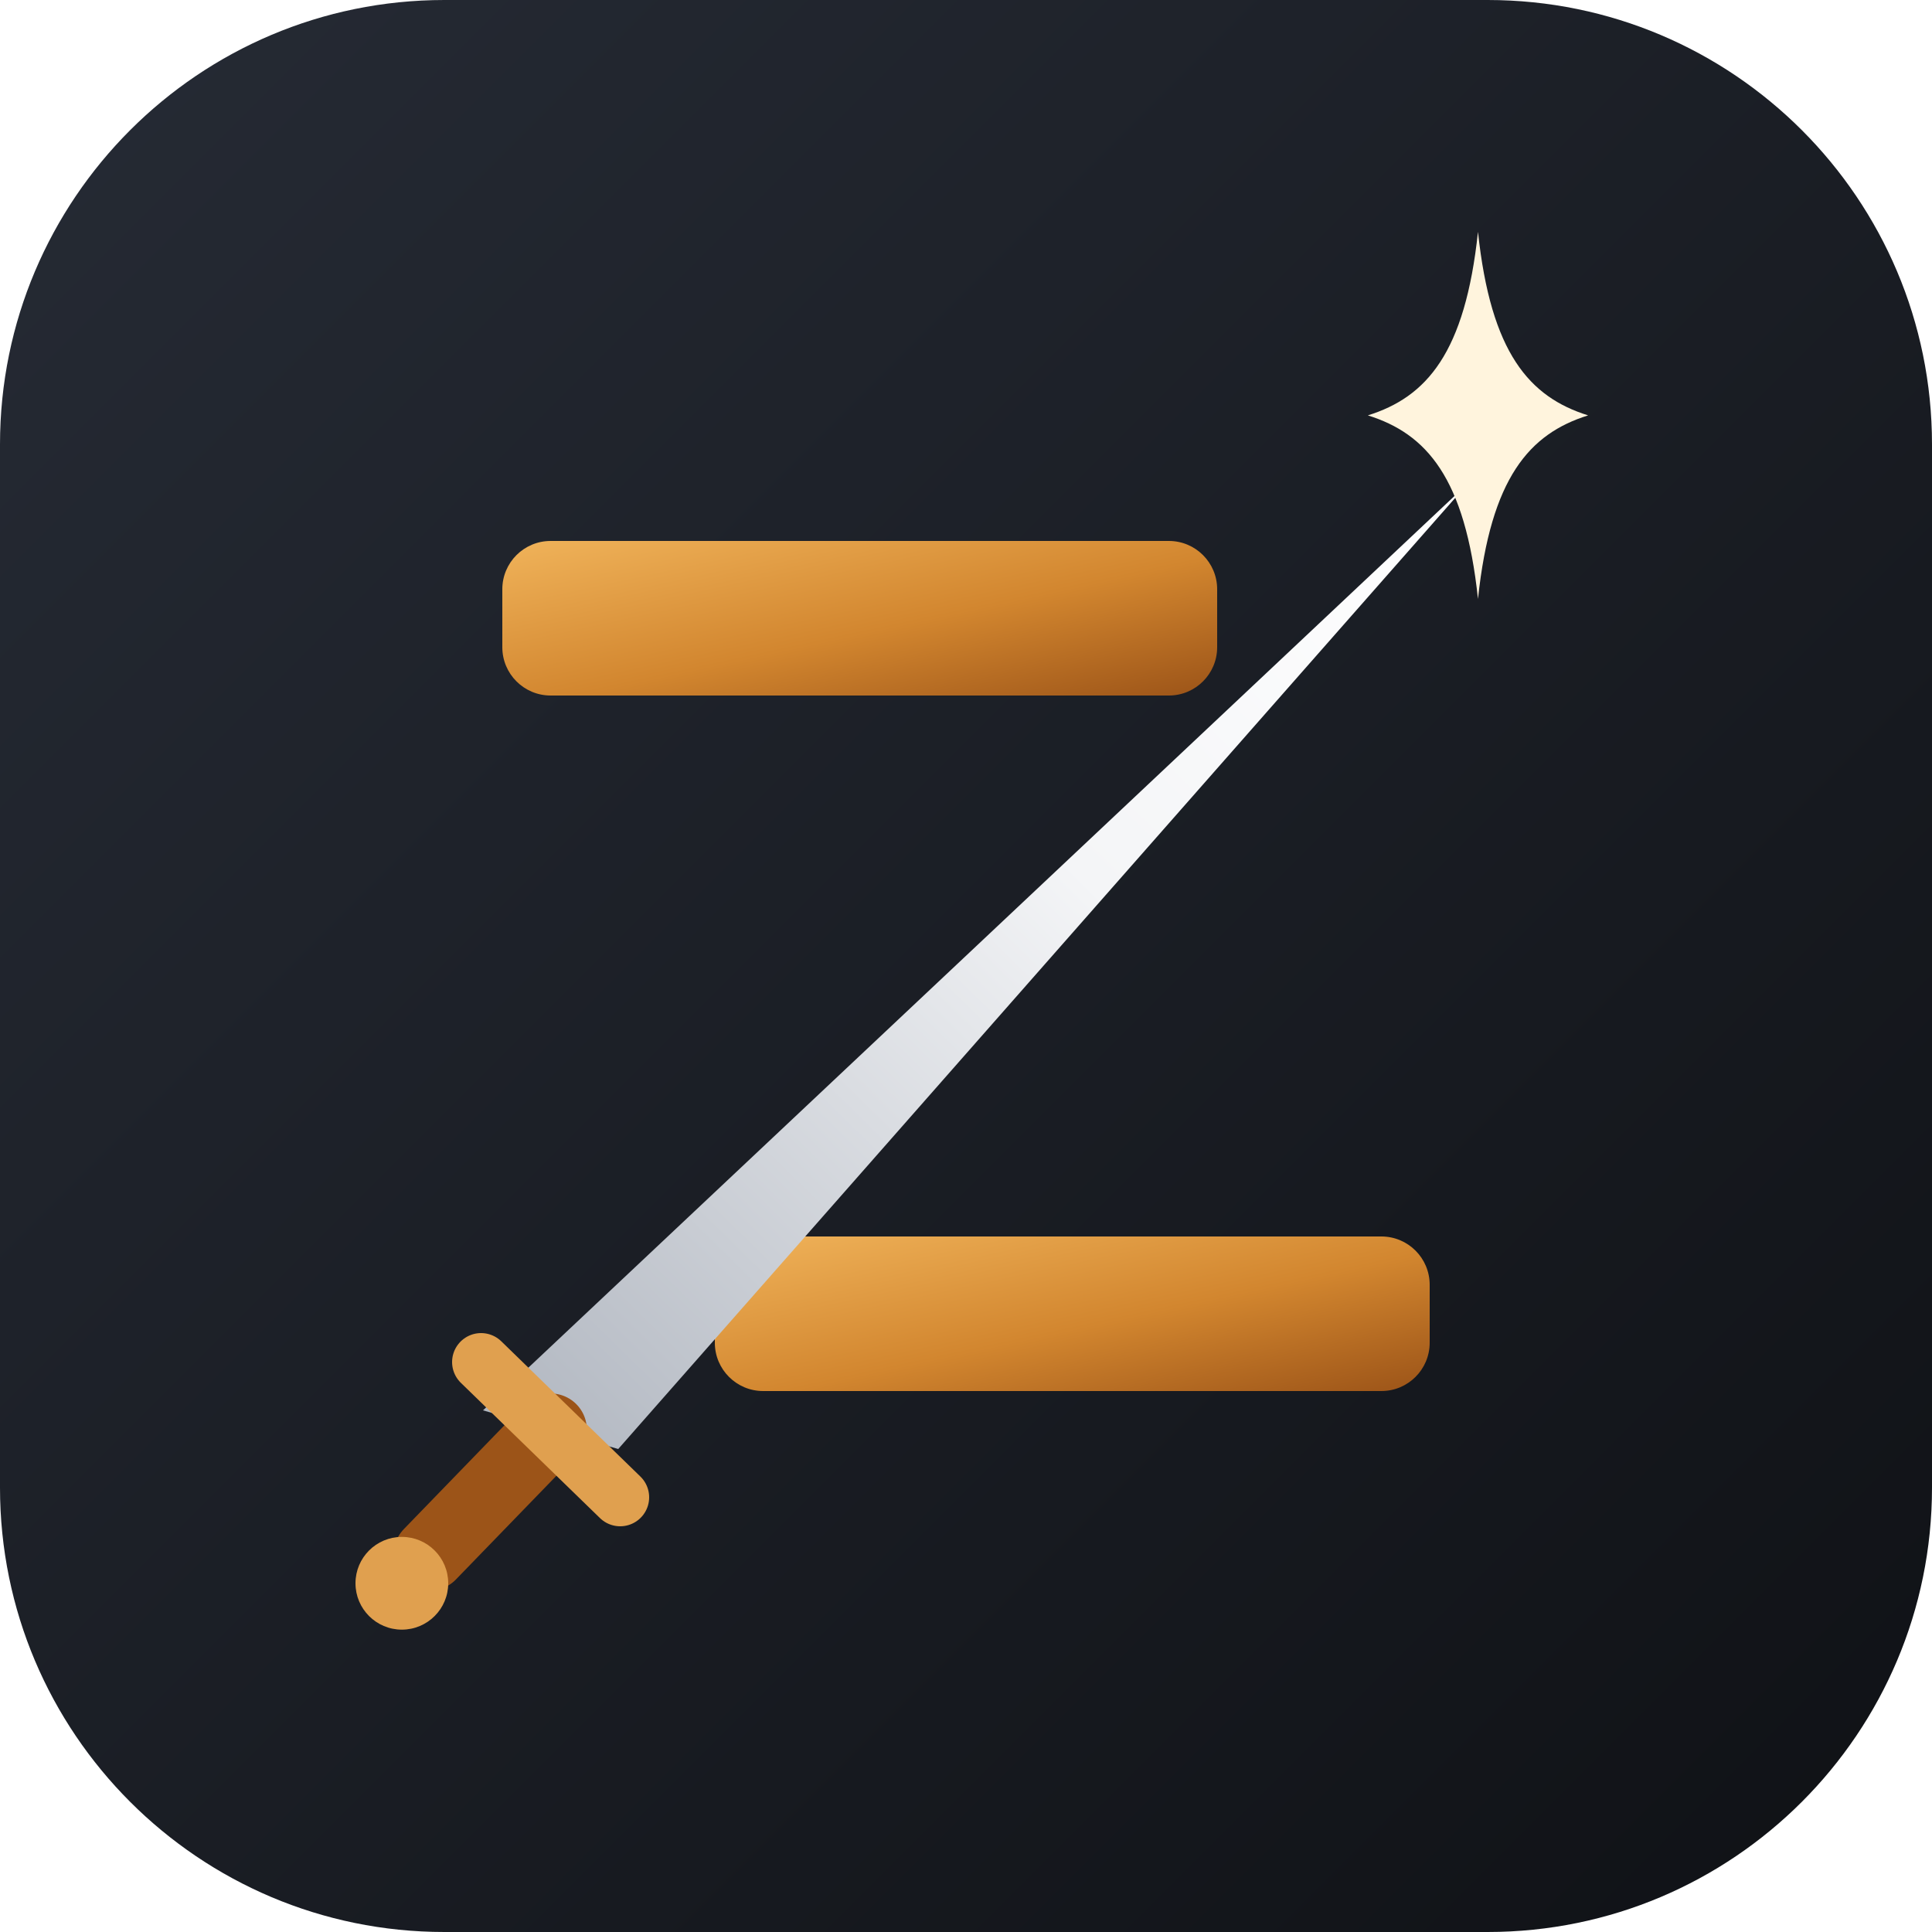
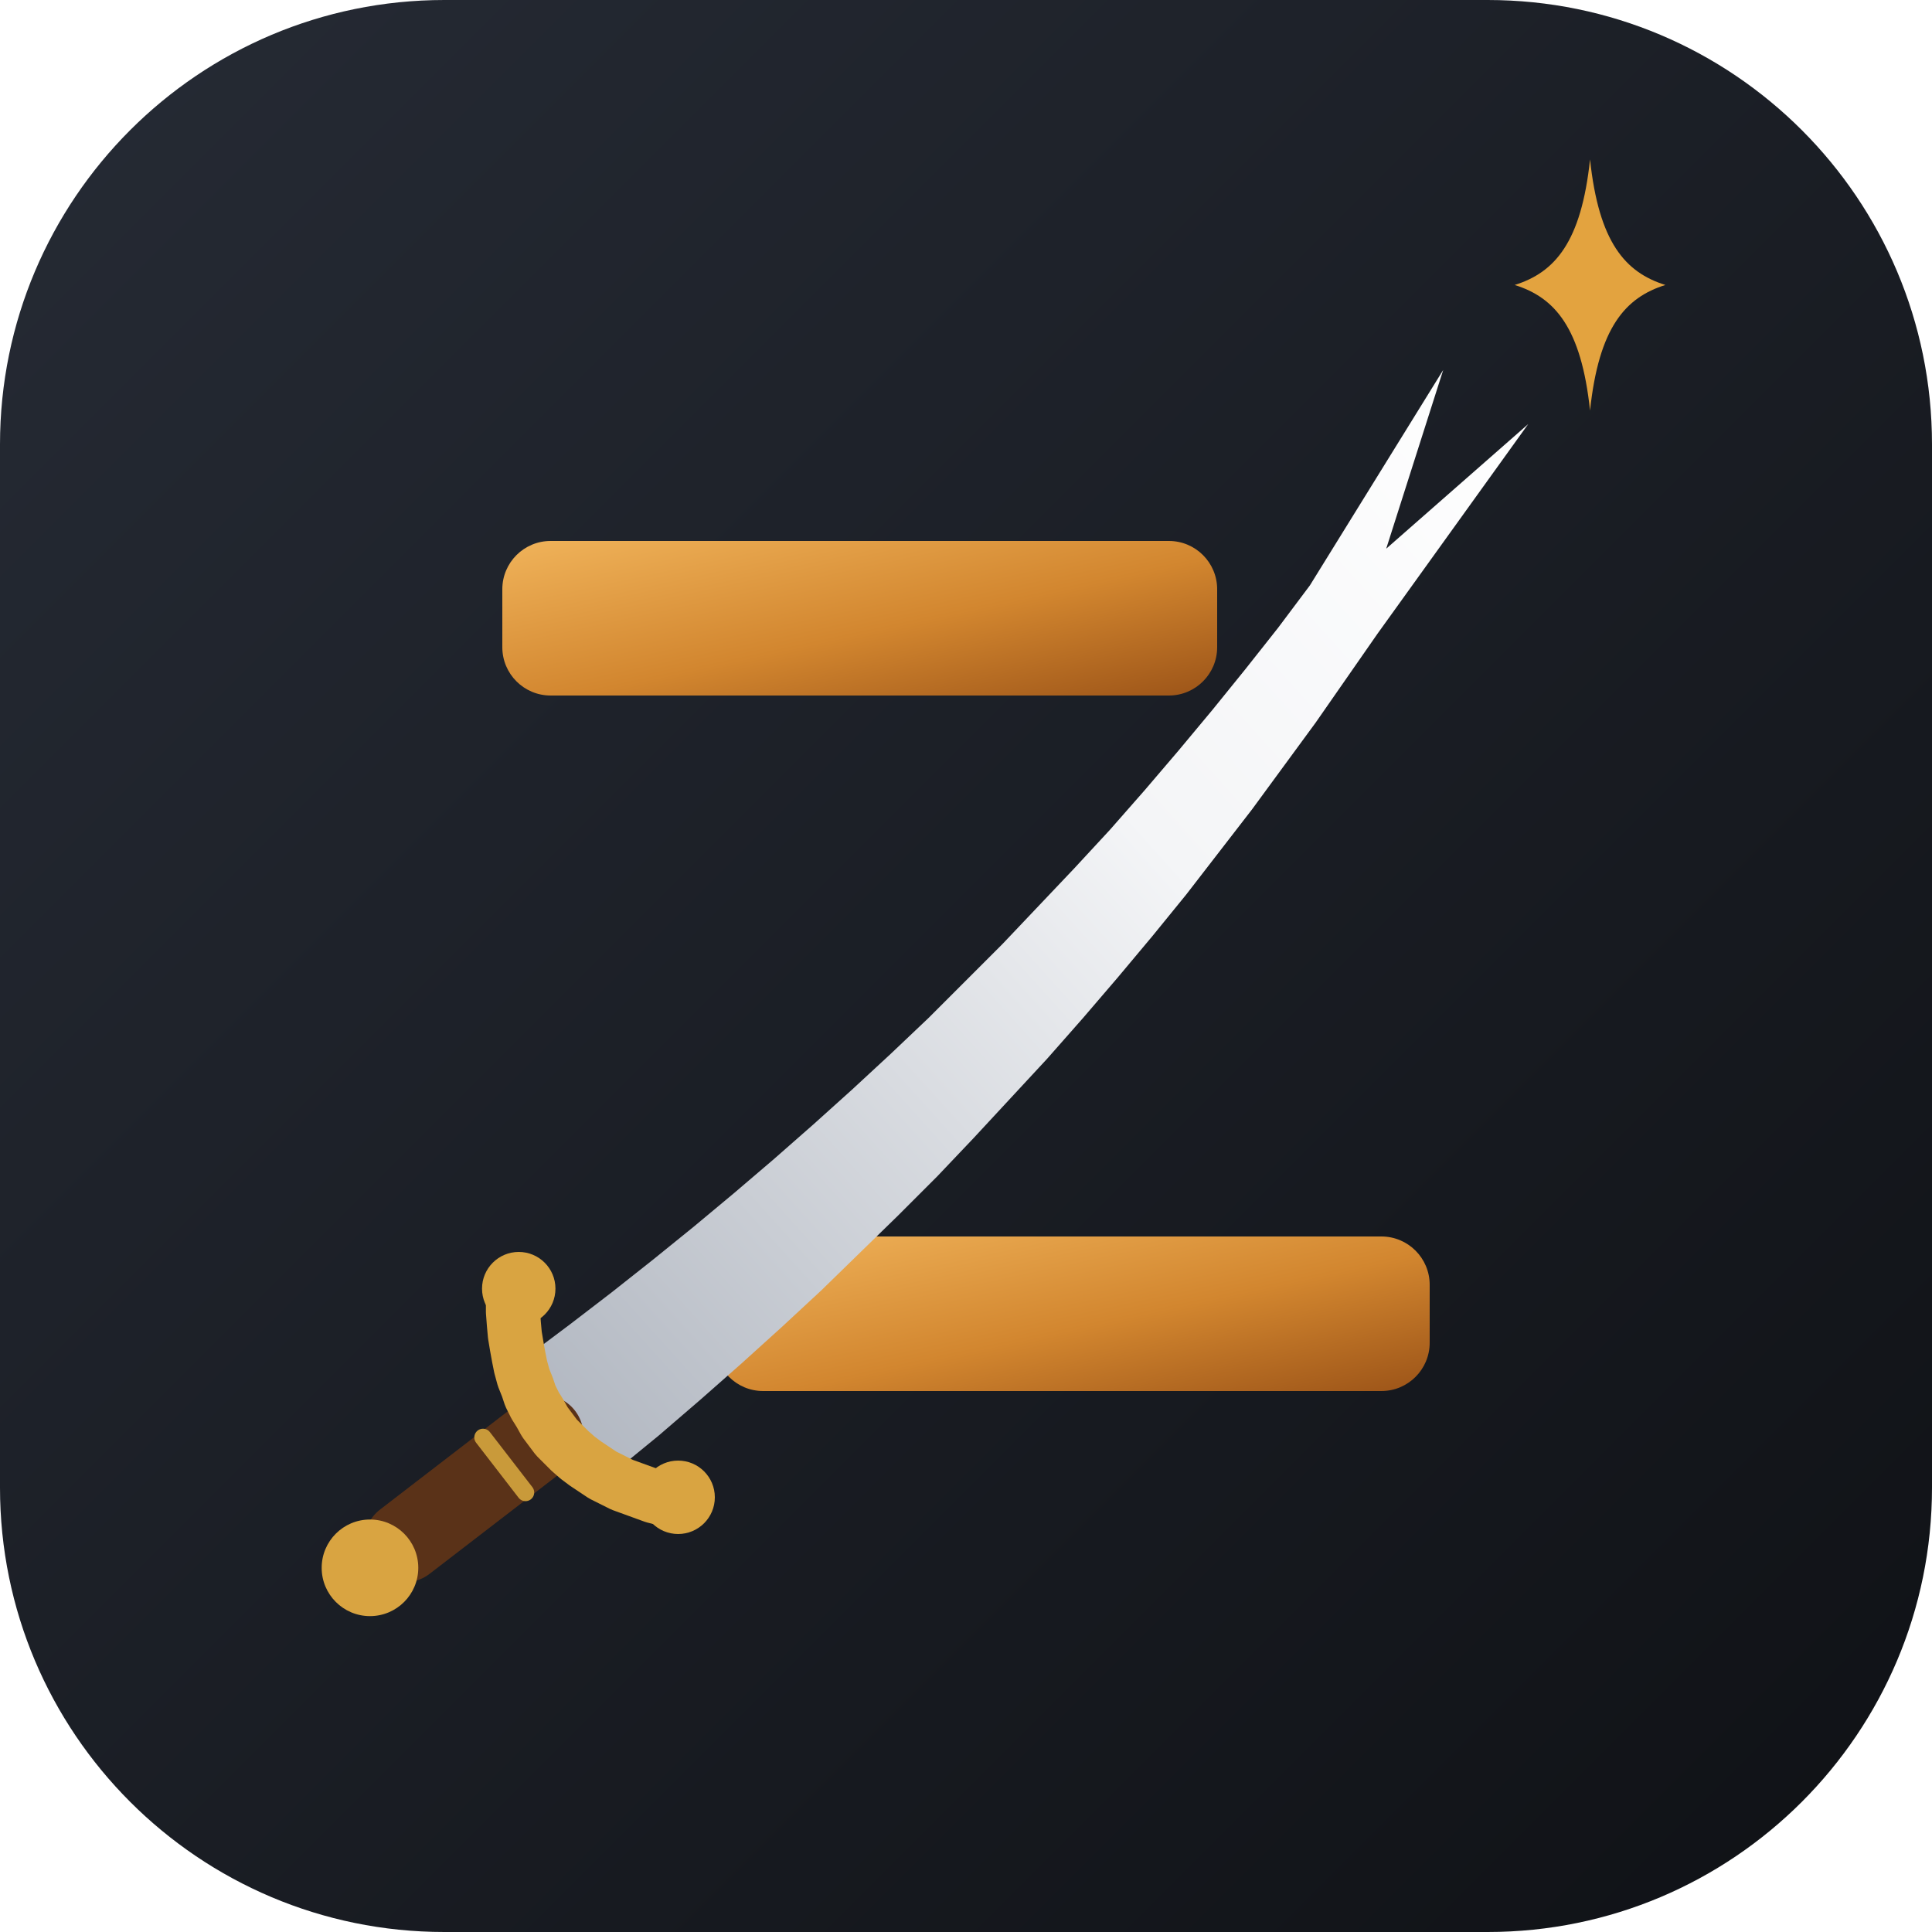
<svg xmlns="http://www.w3.org/2000/svg" viewBox="0 0 200 200" role="img" aria-label="ZulfiEra AI">
  <defs>
    <linearGradient id="zt" x1="0" y1="0" x2="1" y2="1">
      <stop offset="0" stop-color="#262B35" />
      <stop offset="1" stop-color="#0F1115" />
    </linearGradient>
    <linearGradient id="zg" x1="0" y1="0" x2="1" y2="1">
      <stop offset="0" stop-color="#F0B35A" />
      <stop offset=".55" stop-color="#D2862F" />
      <stop offset="1" stop-color="#9C5418" />
    </linearGradient>
    <linearGradient id="zs" x1="0" y1="1" x2="1" y2="0">
      <stop offset="0" stop-color="#AEB4BE" />
      <stop offset=".6" stop-color="#F4F5F7" />
      <stop offset="1" stop-color="#FFFFFF" />
    </linearGradient>
  </defs>
  <rect width="200" height="200" rx="46" fill="url(#zt)" />
  <rect x="52" y="56" width="74" height="16" rx="5" fill="url(#zg)" />
  <rect x="74" y="128" width="74" height="16" rx="5" fill="url(#zg)" />
-   <path d="M50 146 L64 150 L152 50 Z" fill="url(#zs)" />
-   <path d="M44.5 160.9 L57 148" stroke="#9C5418" stroke-width="7.5" stroke-linecap="round" />
-   <path d="M49.8 141 L64.2 155" stroke="#E0A04F" stroke-width="6" stroke-linecap="round" />
-   <circle cx="41.6" cy="163.9" r="4.8" fill="#E0A04F" />
-   <path transform="translate(153 43) scale(19)" fill="#FFF4DD" d="M0-1C.07-.34.28-.1.6 0 .28.1.07.34 0 1-.07.34-.28.1-.6 0-.28-.1-.07-.34 0-1Z" />
+   <path d="M54.6 140.4 L59.0 137.1 L63.3 133.8 L67.6 130.4 L71.8 127.0 L76.0 123.5 L80.1 120.0 L84.2 116.4 L88.2 112.8 L92.2 109.1 L96.1 105.4 L99.9 101.6 L103.8 97.7 L107.5 93.8 L111.2 89.9 L114.9 85.9 L118.5 81.8 L122.0 77.7 L125.5 73.5 L128.9 69.3 L132.3 65.0 L135.6 60.6 L149.4 38.3 L143.5 56.8 L158.2 43.9 L142.6 65.6 L139.4 70.2 L136.2 74.8 L132.9 79.3 L129.6 83.8 L126.2 88.2 L122.8 92.6 L119.3 96.9 L115.7 101.2 L112.1 105.4 L108.4 109.6 L104.6 113.7 L100.8 117.8 L97.0 121.8 L93.0 125.8 L89.0 129.7 L85.0 133.6 L80.9 137.4 L76.7 141.2 L72.5 144.9 L68.2 148.6 L63.8 152.2 Z" fill="url(#zs)" />
+   <path d="M56.2 148.6 L41.9 159.6" stroke="#5A3218" stroke-width="8.4" stroke-linecap="round" />
+   <path d="M50.0 148.8 L54.4 154.5" stroke="#C99A3A" stroke-width="1.8" stroke-linecap="round" />
+   <path d="M53.1 134.6 L53.1 135.8 L53.2 137.1 L53.3 138.2 L53.5 139.4 L53.7 140.5 L53.9 141.5 L54.2 142.6 L54.6 143.6 L54.9 144.5 L55.4 145.5 L55.9 146.3 L56.4 147.2 L57.0 148.0 L57.6 148.8 L58.3 149.5 L59.0 150.2 L59.8 150.9 L60.6 151.5 L61.5 152.1 L62.4 152.7 L63.4 153.2 L64.4 153.7 L65.5 154.1 L66.6 154.5 L67.7 154.9 L68.9 155.2" fill="none" stroke="#D9A441" stroke-width="5.6" stroke-linecap="round" stroke-linejoin="round" />
+   <circle cx="53.7" cy="133.4" r="3.8" fill="#D9A441" />
+   <circle cx="70.2" cy="155.0" r="3.8" fill="#D9A441" />
+   <circle cx="38.3" cy="162.3" r="5" fill="#D9A441" />
+   <path fill="#E3A33F" transform="translate(164.6 29.5) scale(13)" d="M0-1C.07-.34.28-.1.6 0 .28.1.07.34 0 1-.07.34-.28.1-.6 0-.28-.1-.07-.34 0-1Z" />
</svg>
